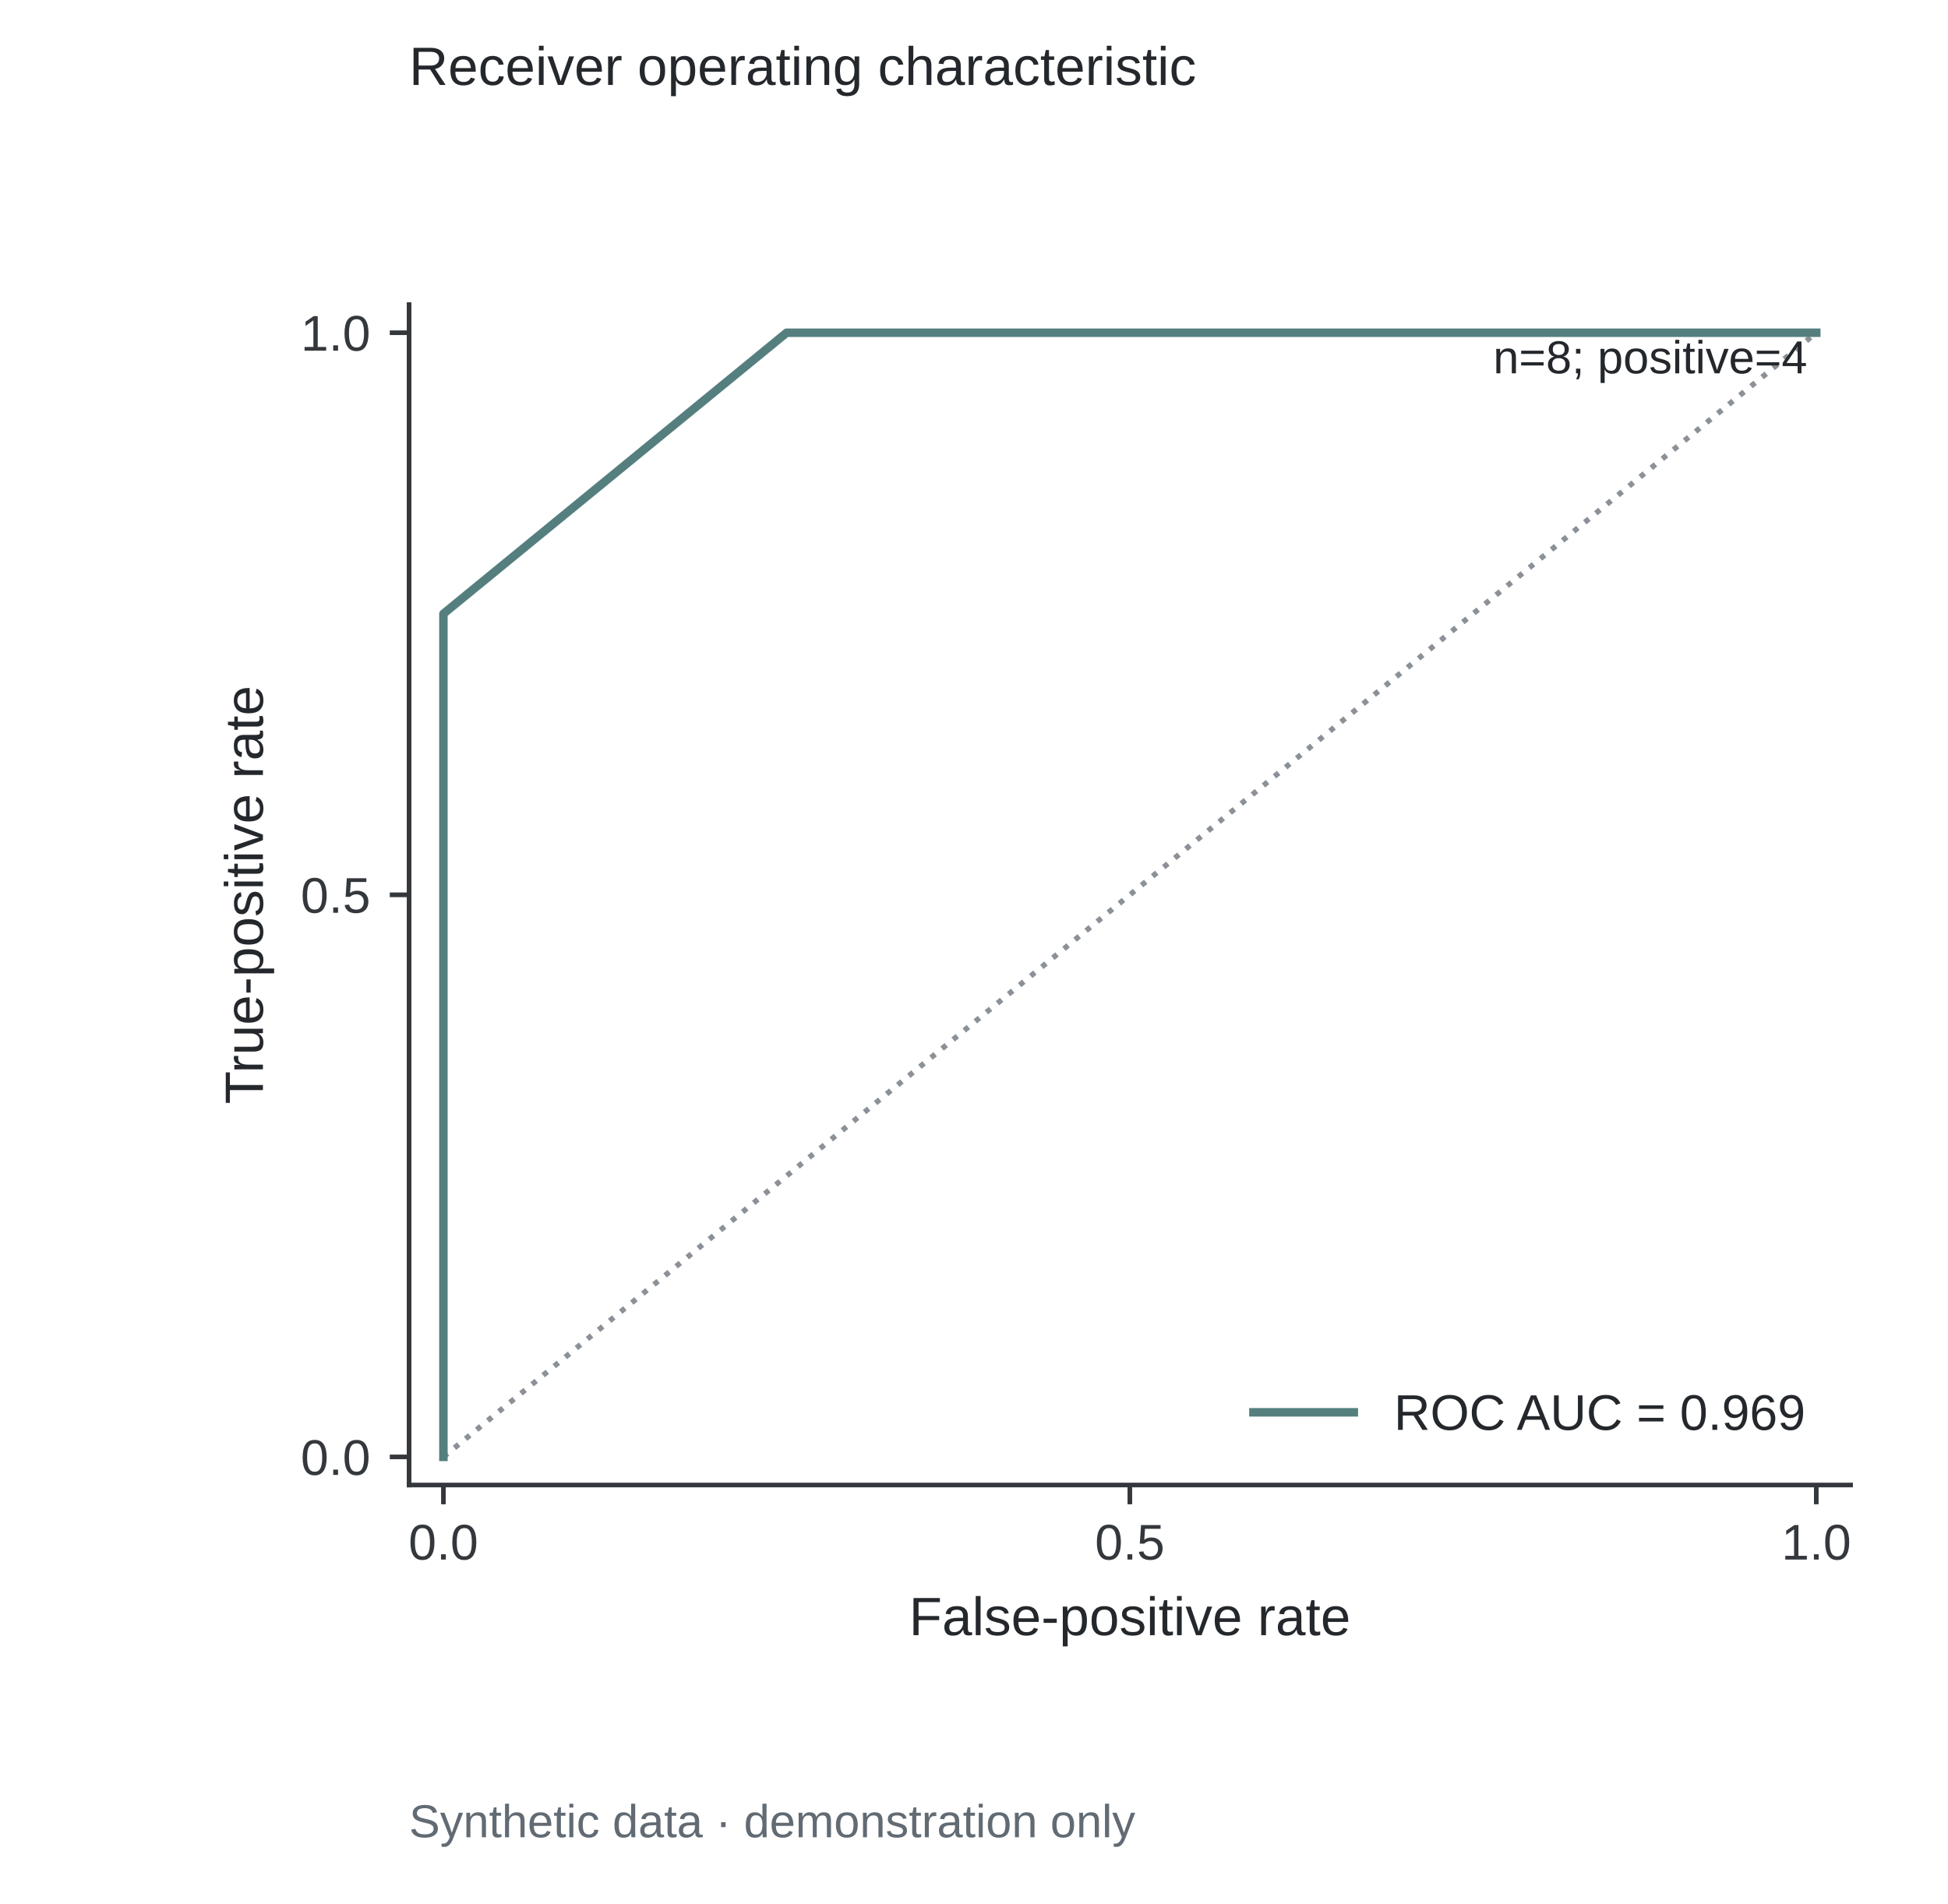
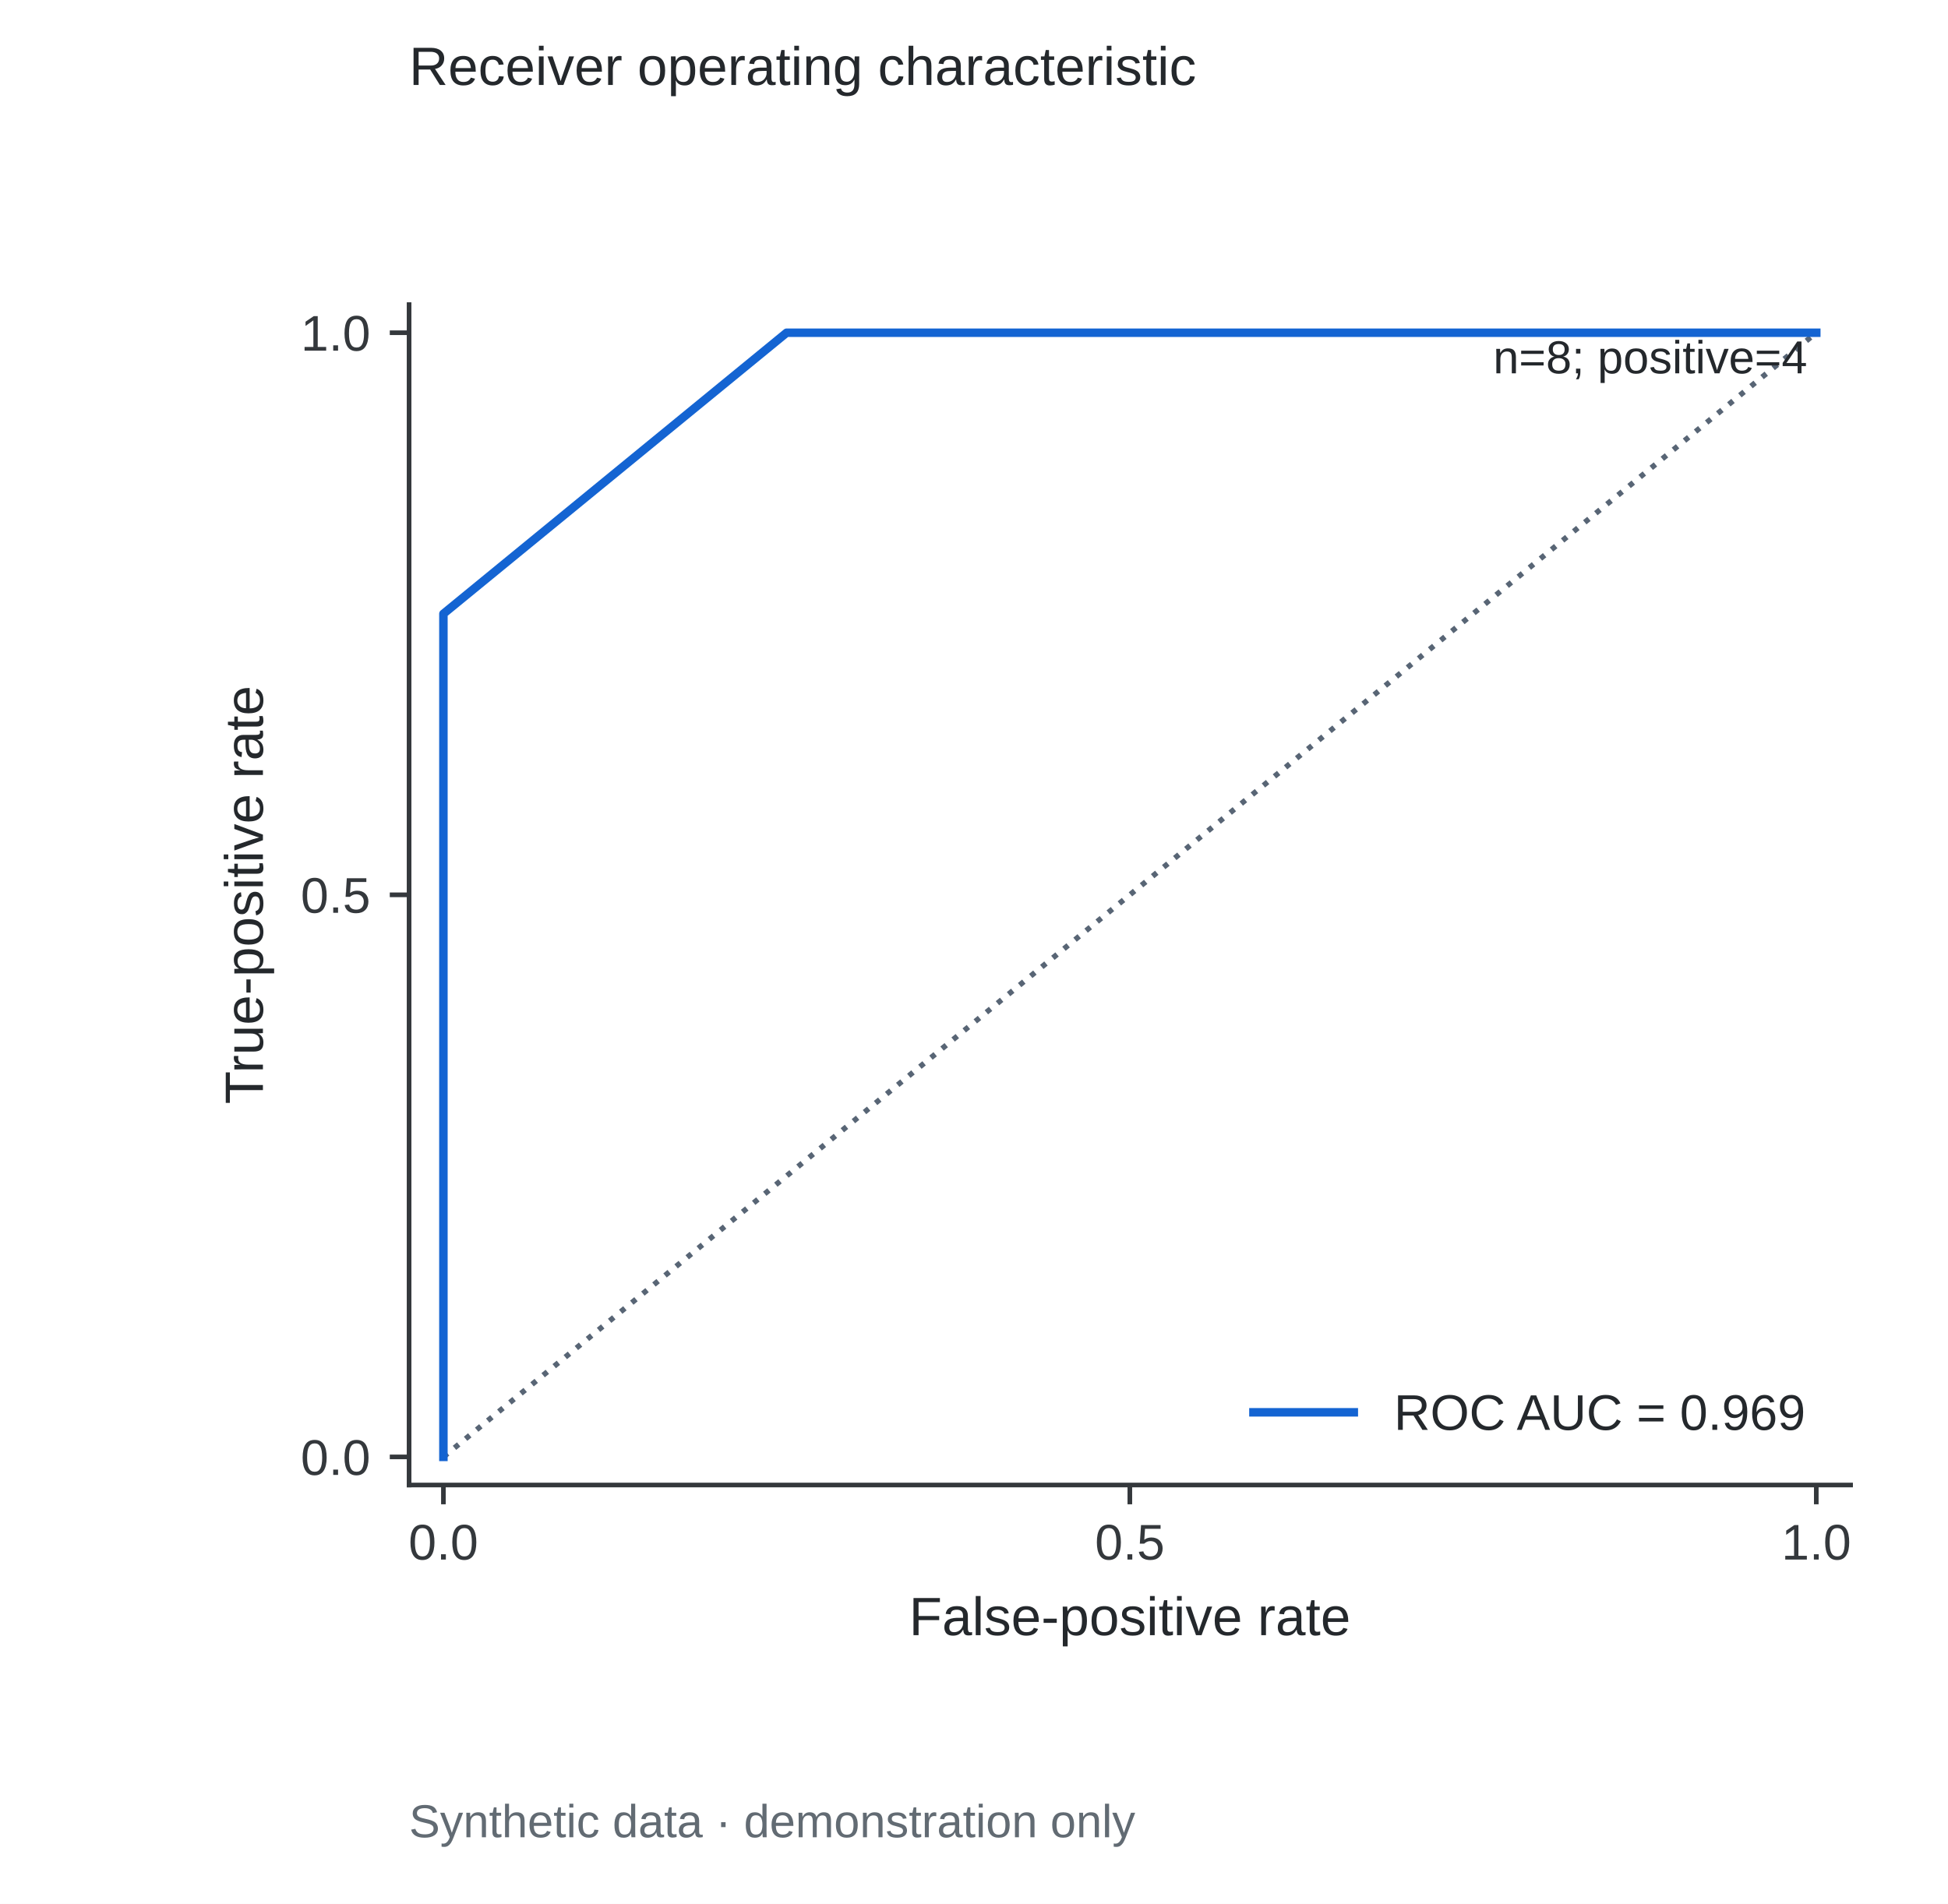
<svg xmlns="http://www.w3.org/2000/svg" xmlns:xlink="http://www.w3.org/1999/xlink" width="252.283pt" height="246.614pt" viewBox="0 0 252.283 246.614" version="1.1">
  <defs>
    <style type="text/css">*{stroke-linejoin: round; stroke-linecap: butt}</style>
  </defs>
  <g id="figure_1">
    <g id="patch_1">
      <path d="M 0 246.614 L 252.283 246.614 L 252.283 0 L 0 0 z " style="fill: #ffffff" />
    </g>
    <g id="axes_1">
      <g id="patch_2">
        <path d="M 52.98 192.359 L 239.669 192.359 L 239.669 39.458 L 52.98 39.458 z " style="fill: #ffffff" />
      </g>
      <g id="matplotlib.axis_1">
        <g id="xtick_1">
          <g id="line2d_1">
            <defs>
              <path id="m2413f577b5" d="M 0 0 L 0 2.5 " style="stroke: #34383c; stroke-width: 0.6" />
            </defs>
            <g>
              <use xlink:href="#m2413f577b5" x="57.425" y="192.359" style="fill: #34383c; stroke: #34383c; stroke-width: 0.6" />
            </g>
          </g>
          <g id="text_1">
            <text style="font-size: 6.5px; font-family: 'Arial', 'Helvetica', 'Noto Sans', 'DejaVu Sans', sans-serif; text-anchor: middle; fill: #34383c" x="57.425" y="202.012" transform="rotate(-0 57.42452 202.0116)">0.0</text>
          </g>
        </g>
        <g id="xtick_2">
          <g id="line2d_2">
            <g>
              <use xlink:href="#m2413f577b5" x="146.324" y="192.359" style="fill: #34383c; stroke: #34383c; stroke-width: 0.6" />
            </g>
          </g>
          <g id="text_2">
            <text style="font-size: 6.5px; font-family: 'Arial', 'Helvetica', 'Noto Sans', 'DejaVu Sans', sans-serif; text-anchor: middle; fill: #34383c" x="146.324" y="202.012" transform="rotate(-0 146.3244 202.0116)">0.5</text>
          </g>
        </g>
        <g id="xtick_3">
          <g id="line2d_3">
            <g>
              <use xlink:href="#m2413f577b5" x="235.224" y="192.359" style="fill: #34383c; stroke: #34383c; stroke-width: 0.6" />
            </g>
          </g>
          <g id="text_3">
            <text style="font-size: 6.5px; font-family: 'Arial', 'Helvetica', 'Noto Sans', 'DejaVu Sans', sans-serif; text-anchor: middle; fill: #34383c" x="235.224" y="202.012" transform="rotate(-0 235.2243 202.0116)">1.0</text>
          </g>
        </g>
        <g id="text_4">
          <text style="font-size: 7px; font-family: 'Arial', 'Helvetica', 'Noto Sans', 'DejaVu Sans', sans-serif; text-anchor: middle; fill: #24282c" x="146.324" y="211.814" transform="rotate(-0 146.3244 211.814)">False-positive rate</text>
        </g>
      </g>
      <g id="matplotlib.axis_2">
        <g id="ytick_1">
          <g id="line2d_4">
            <defs>
              <path id="m39ebc77fa1" d="M 0 0 L -2.5 0 " style="stroke: #34383c; stroke-width: 0.6" />
            </defs>
            <g>
              <use xlink:href="#m39ebc77fa1" x="52.98" y="188.719" style="fill: #34383c; stroke: #34383c; stroke-width: 0.6" />
            </g>
          </g>
          <g id="text_5">
            <text style="font-size: 6.5px; font-family: 'Arial', 'Helvetica', 'Noto Sans', 'DejaVu Sans', sans-serif; text-anchor: end; fill: #34383c" x="47.98" y="191.045" transform="rotate(-0 47.97953 191.0448)">0.0</text>
          </g>
        </g>
        <g id="ytick_2">
          <g id="line2d_5">
            <g>
              <use xlink:href="#m39ebc77fa1" x="52.98" y="115.909" style="fill: #34383c; stroke: #34383c; stroke-width: 0.6" />
            </g>
          </g>
          <g id="text_6">
            <text style="font-size: 6.5px; font-family: 'Arial', 'Helvetica', 'Noto Sans', 'DejaVu Sans', sans-serif; text-anchor: end; fill: #34383c" x="47.98" y="118.235" transform="rotate(-0 47.97953 118.2349)">0.5</text>
          </g>
        </g>
        <g id="ytick_3">
          <g id="line2d_6">
            <g>
              <use xlink:href="#m39ebc77fa1" x="52.98" y="43.099" style="fill: #34383c; stroke: #34383c; stroke-width: 0.6" />
            </g>
          </g>
          <g id="text_7">
            <text style="font-size: 6.5px; font-family: 'Arial', 'Helvetica', 'Noto Sans', 'DejaVu Sans', sans-serif; text-anchor: end; fill: #34383c" x="47.98" y="45.425" transform="rotate(-0 47.97953 45.42505)">1.0</text>
          </g>
        </g>
        <g id="text_8">
          <text style="font-size: 7px; font-family: 'Arial', 'Helvetica', 'Noto Sans', 'DejaVu Sans', sans-serif; text-anchor: middle; fill: #24282c" x="34.053" y="115.909" transform="rotate(-90 34.05328 115.9087)">True-positive rate</text>
        </g>
      </g>
      <g id="line2d_7">
-         <path d="M 57.425 188.719 L 235.224 43.099 " clip-path="url(#p7049d80490)" style="fill: none; stroke-dasharray: 0.7,1.155; stroke-dashoffset: 0; stroke: #8b9197; stroke-width: 0.7" />
+         <path d="M 57.425 188.719 L 235.224 43.099 " clip-path="url(#p7049d80490)" style="fill: none; stroke-dasharray: 0.7,1.155; stroke-dashoffset: 0; stroke: #586575; stroke-width: 0.7" />
      </g>
      <g id="line2d_8">
-         <path d="M 57.425 188.719 L 57.425 115.909 L 57.425 79.504 L 101.874 43.099 L 146.324 43.099 L 190.774 43.099 L 235.224 43.099 " clip-path="url(#p7049d80490)" style="fill: none; stroke: #547f7e; stroke-width: 1.1; stroke-linecap: square" />
+         <path d="M 57.425 188.719 L 57.425 115.909 L 57.425 79.504 L 101.874 43.099 L 146.324 43.099 L 190.774 43.099 L 235.224 43.099 " clip-path="url(#p7049d80490)" style="fill: none; stroke: #1464d2; stroke-width: 1.1; stroke-linecap: square" />
      </g>
      <g id="patch_3">
        <path d="M 52.98 192.359 L 52.98 39.458 " style="fill: none; stroke: #34383c; stroke-width: 0.6; stroke-linejoin: miter; stroke-linecap: square" />
      </g>
      <g id="patch_4">
        <path d="M 52.98 192.359 L 239.669 192.359 " style="fill: none; stroke: #34383c; stroke-width: 0.6; stroke-linejoin: miter; stroke-linecap: square" />
      </g>
      <g id="text_9">
        <text style="font-size: 6px; font-family: 'Arial', 'Helvetica', 'Noto Sans', 'DejaVu Sans', sans-serif; text-anchor: end; fill: #24282c" x="234.069" y="48.358" transform="rotate(-0 234.0686 48.35779)">n=8; positive=4</text>
      </g>
      <g id="legend_1">
        <g id="line2d_9">
-           <path d="M 162.33 182.942 L 168.83 182.942 L 175.33 182.942 " style="fill: none; stroke: #547f7e; stroke-width: 1.1; stroke-linecap: square" />
+           <path d="M 162.33 182.942 L 168.83 182.942 L 175.33 182.942 " style="fill: none; stroke: #1464d2; stroke-width: 1.1; stroke-linecap: square" />
        </g>
        <g id="text_10">
          <text style="font-size: 6.5px; font-family: 'Arial', 'Helvetica', 'Noto Sans', 'DejaVu Sans', sans-serif; text-anchor: start; fill: #24282c" x="180.53" y="185.217" transform="rotate(-0 180.5305 185.2172)">ROC AUC = 0.969</text>
        </g>
      </g>
    </g>
    <g id="text_11">
      <text style="font-size: 6px; font-family: 'Arial', 'Helvetica', 'Noto Sans', 'DejaVu Sans', sans-serif; text-anchor: start; fill: #626b73" x="52.98" y="237.983" transform="rotate(-0 52.97953 237.9827)">Synthetic data · demonstration only</text>
    </g>
    <g id="text_12">
      <text style="font-size: 7px; font-family: 'Arial', 'Helvetica', 'Noto Sans', 'DejaVu Sans', sans-serif; text-anchor: start; fill: #24282c" x="52.98" y="11.01" transform="rotate(-0 52.97953 11.01047)">Receiver operating characteristic</text>
    </g>
  </g>
  <defs>
    <clipPath id="p7049d80490">
      <rect x="52.98" y="39.458" width="186.69" height="152.901" />
    </clipPath>
  </defs>
</svg>
